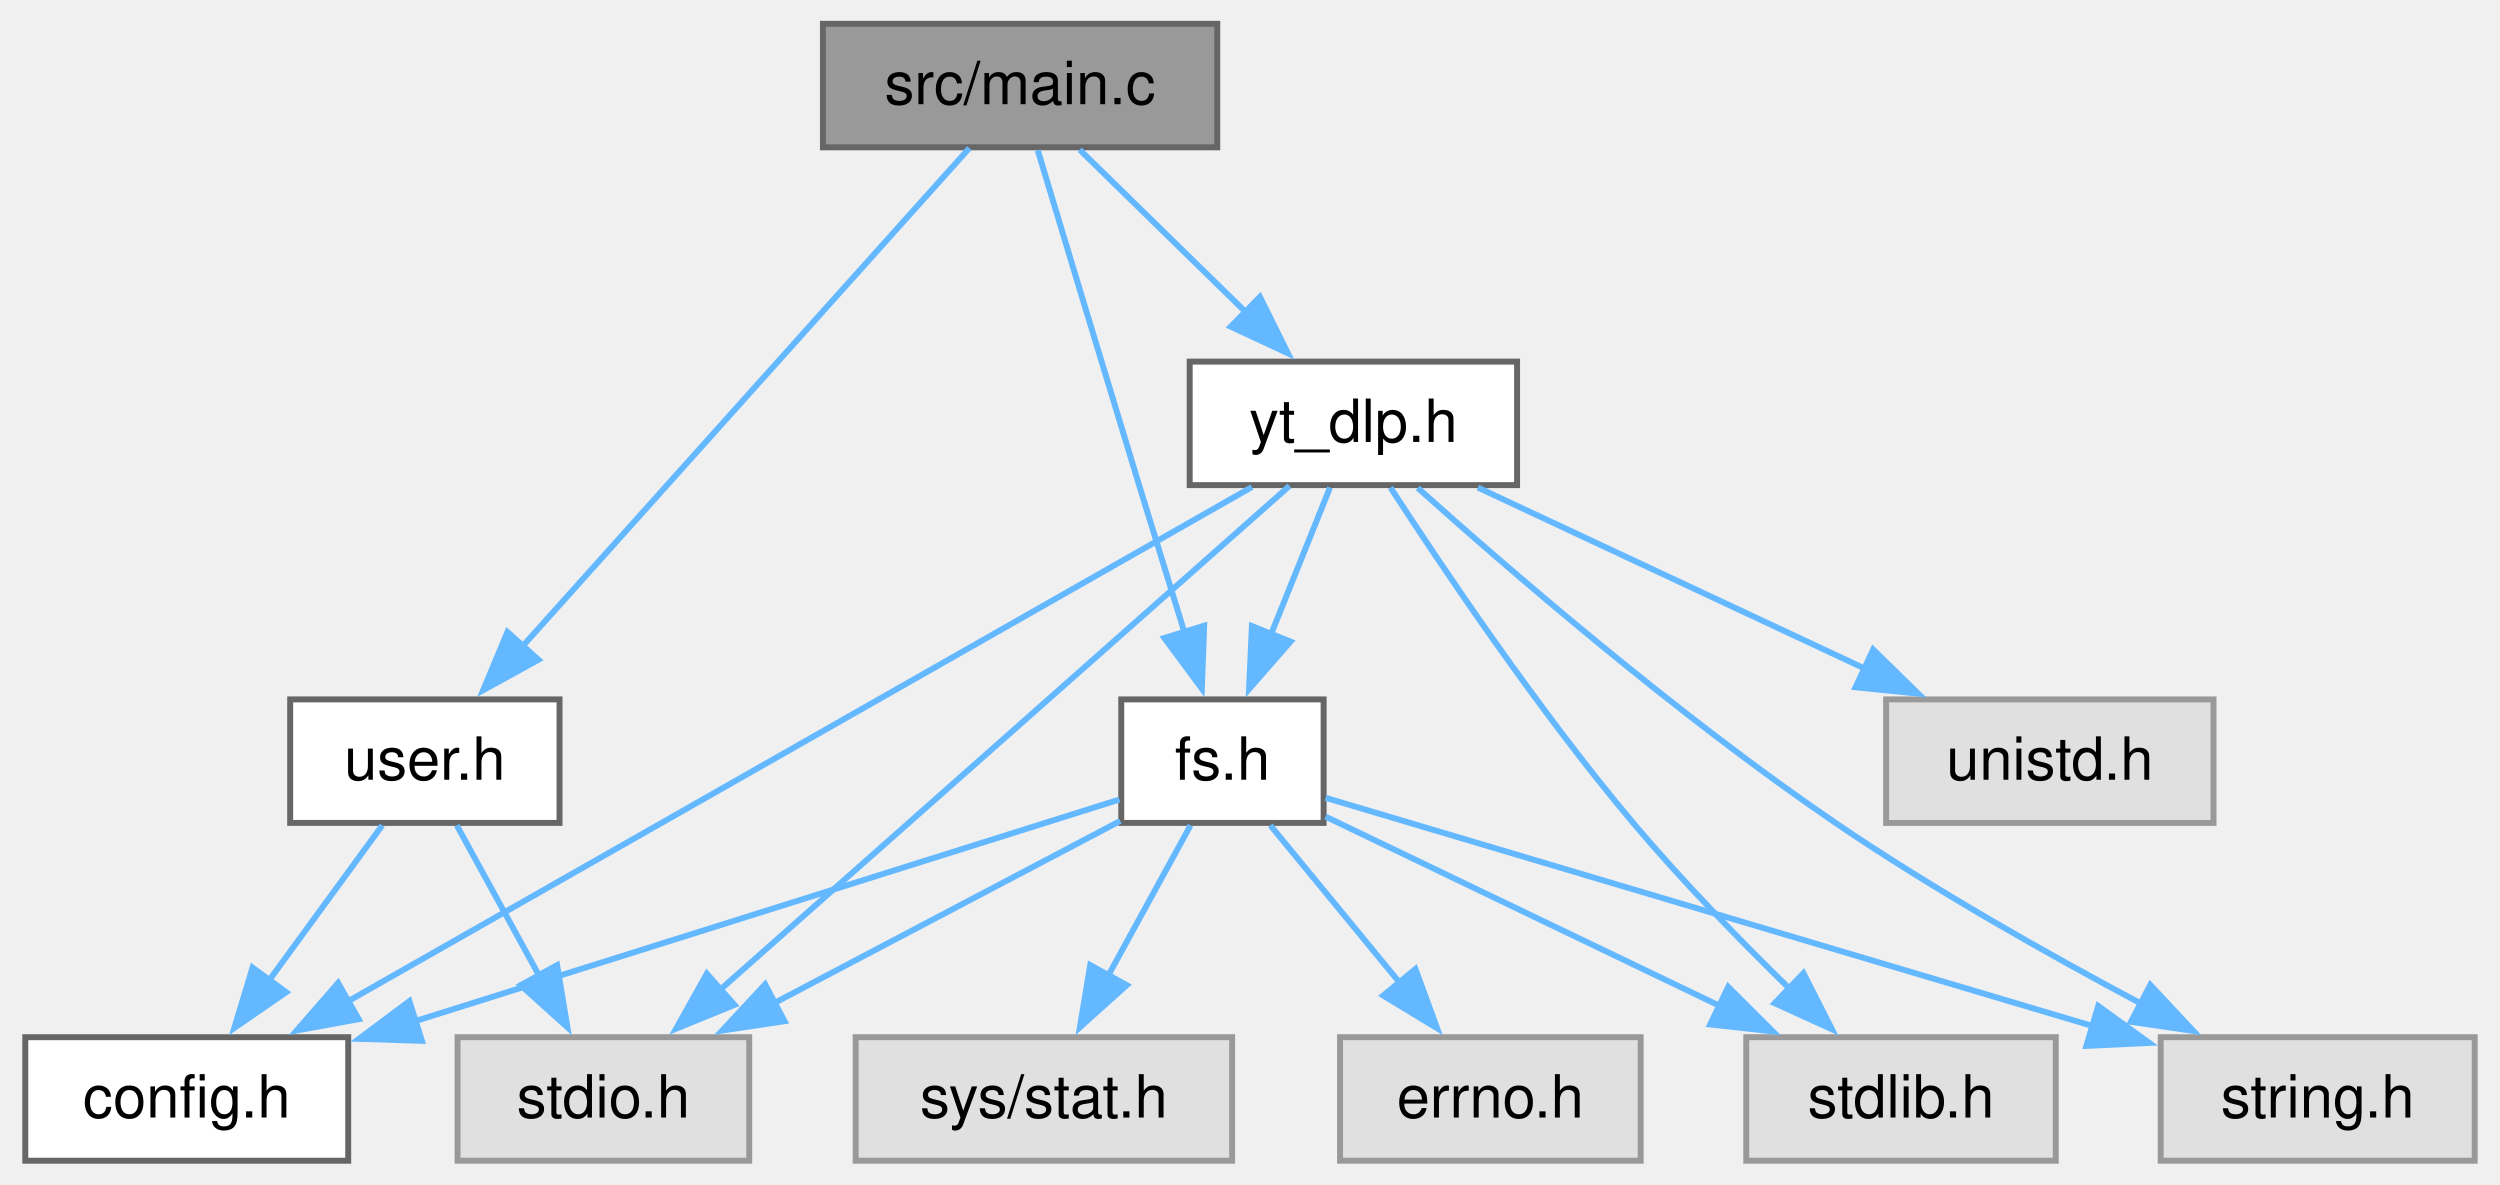
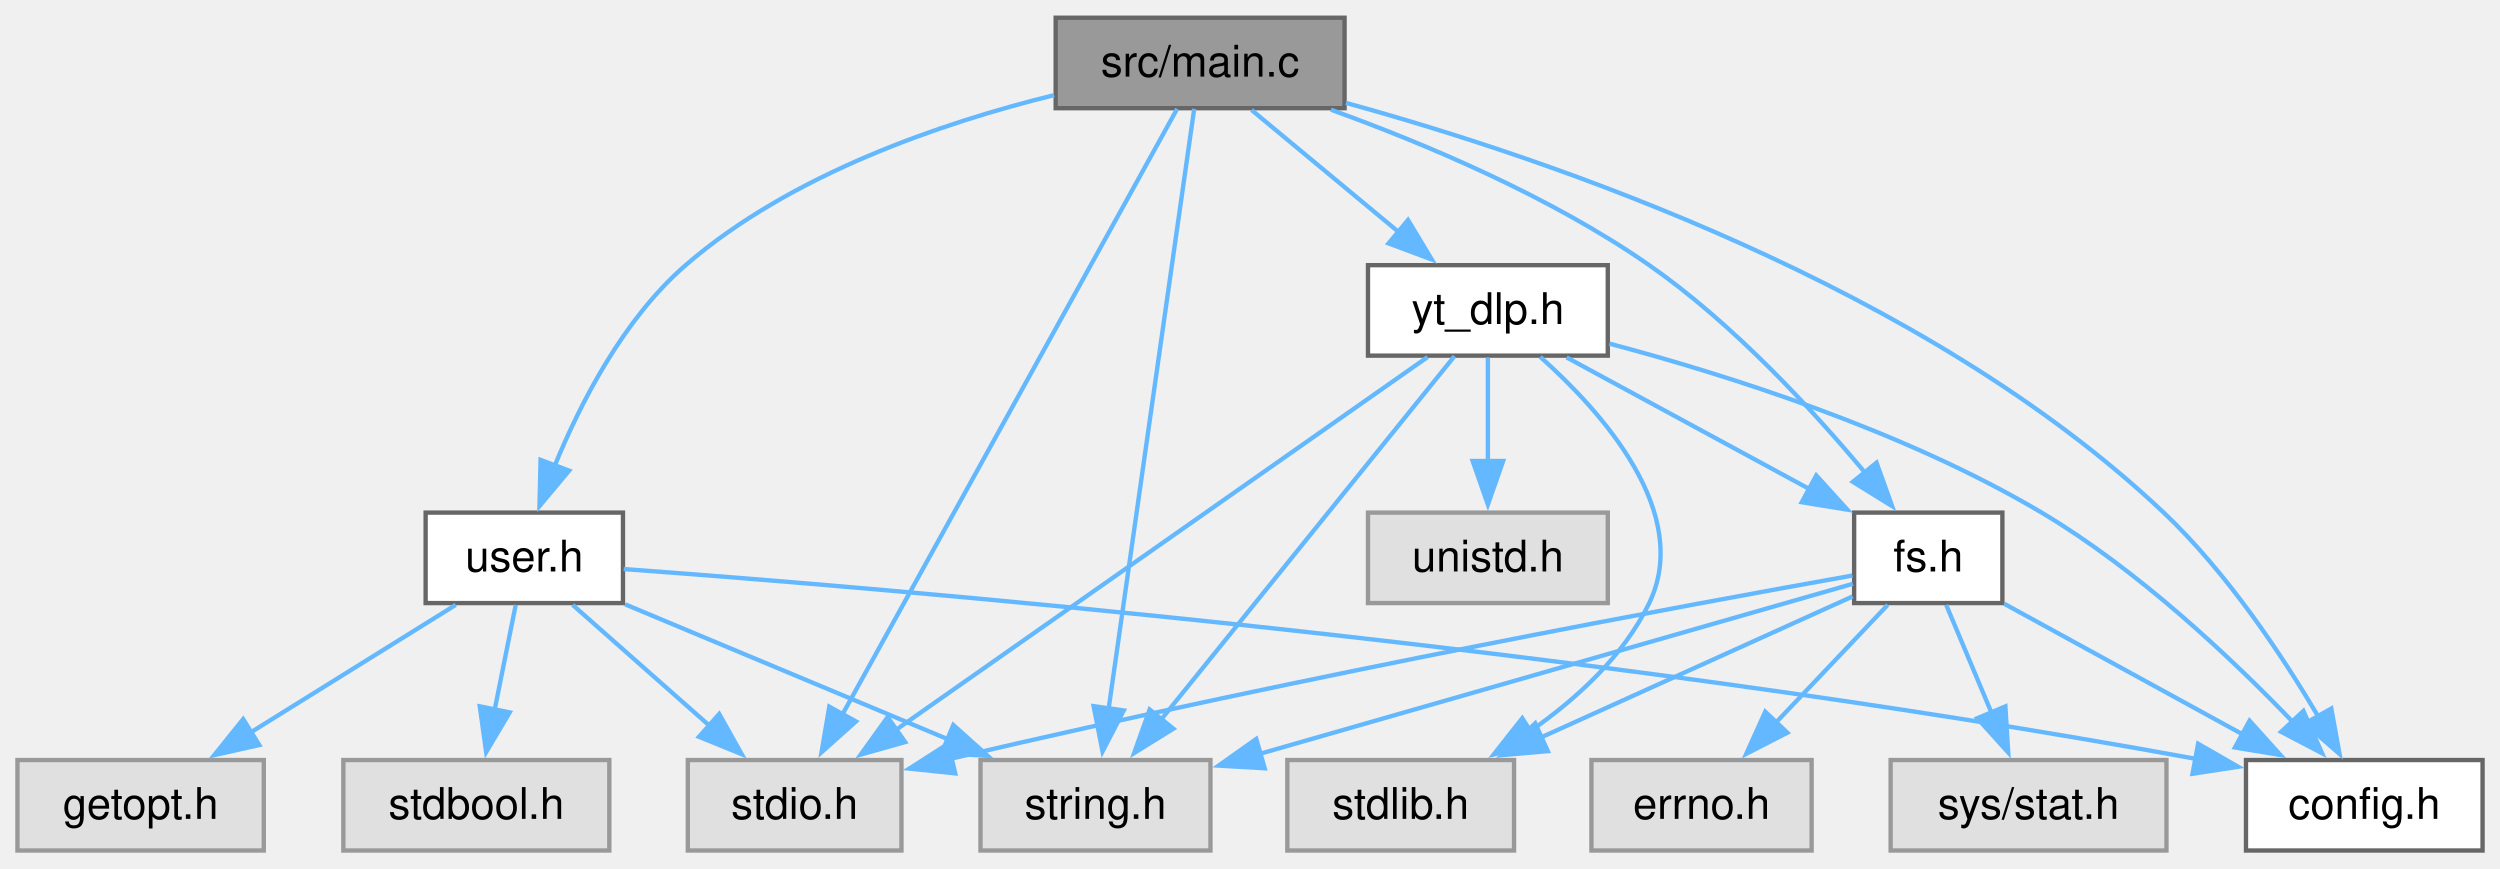
- <svg xmlns="http://www.w3.org/2000/svg" xmlns:xlink="http://www.w3.org/1999/xlink" width="420pt" height="199pt" viewBox="0.00 0.00 419.50 199.00">
+ <svg xmlns="http://www.w3.org/2000/svg" xmlns:xlink="http://www.w3.org/1999/xlink" width="573pt" height="199pt" viewBox="0.00 0.00 573.38 199.00">
  <g id="graph0" class="graph" transform="scale(1 1) rotate(0) translate(4 195)">
    <g id="Node000001" class="node">
      <g id="a_Node000001">
        <a xlink:title="Прога для комфортного кача с YouTube.">
-           <polygon fill="#999999" stroke="#666666" points="200.25,-191 134,-191 134,-170.25 200.25,-170.25 200.25,-191" />
-           <text text-anchor="middle" x="167.12" y="-177.5" font-family="Helvetica,sans-Serif" font-size="10.00">src/main.c</text>
+           <polygon fill="#999999" stroke="#666666" points="304.38,-191 238.12,-191 238.12,-170.25 304.38,-170.25 304.38,-191" />
+           <text text-anchor="middle" x="271.25" y="-177.5" font-family="Helvetica,sans-Serif" font-size="10.00">src/main.c</text>
        </a>
      </g>
    </g>
    <g id="Node000002" class="node">
      <g id="a_Node000002">
-         <a xlink:href="fs_8h.html" target="_top" xlink:title="Модуль для работы с файловой системой">
-           <polygon fill="white" stroke="#666666" points="218.12,-77.5 184.12,-77.5 184.12,-56.75 218.12,-56.75 218.12,-77.5" />
-           <text text-anchor="middle" x="201.12" y="-64" font-family="Helvetica,sans-Serif" font-size="10.00">fs.h</text>
+         <a xlink:title=" ">
+           <polygon fill="#e0e0e0" stroke="#999999" points="202.75,-20.75 153.75,-20.75 153.75,0 202.75,0 202.75,-20.75" />
+           <text text-anchor="middle" x="178.25" y="-7.25" font-family="Helvetica,sans-Serif" font-size="10.00">stdio.h</text>
        </a>
      </g>
    </g>
    <g id="edge1_Node000001_Node000002" class="edge">
      <g id="a_edge1_Node000001_Node000002">
        <a xlink:title=" ">
-           <path fill="none" stroke="#63b8ff" d="M170.09,-169.76C173.98,-156.83 181.03,-133.46 187.12,-113.5 189.59,-105.43 192.32,-96.56 194.72,-88.81" />
-           <polygon fill="#63b8ff" stroke="#63b8ff" points="198.05,-89.89 197.66,-79.3 191.36,-87.82 198.05,-89.89" />
+           <path fill="none" stroke="#63b8ff" d="M265.98,-170.1C251.22,-143.39 209.2,-67.37 189.15,-31.1" />
+           <polygon fill="#63b8ff" stroke="#63b8ff" points="192.32,-29.6 184.42,-22.54 186.2,-32.99 192.32,-29.6" />
+         </a>
+       </g>
+     </g>
+     <g id="Node000003" class="node">
+       <g id="a_Node000003">
+         <a xlink:title=" ">
+           <polygon fill="#e0e0e0" stroke="#999999" points="273.62,-20.75 220.88,-20.75 220.88,0 273.62,0 273.62,-20.75" />
+           <text text-anchor="middle" x="247.25" y="-7.25" font-family="Helvetica,sans-Serif" font-size="10.00">string.h</text>
+         </a>
+       </g>
+     </g>
+     <g id="edge2_Node000001_Node000003" class="edge">
+       <g id="a_edge2_Node000001_Node000003">
+         <a xlink:title=" ">
+           <path fill="none" stroke="#63b8ff" d="M269.89,-170.1C266.13,-143.73 255.52,-69.33 250.27,-32.53" />
+           <polygon fill="#63b8ff" stroke="#63b8ff" points="253.74,-32.12 248.87,-22.72 246.82,-33.11 253.74,-32.12" />
+         </a>
+       </g>
+     </g>
+     <g id="Node000004" class="node">
+       <g id="a_Node000004">
+         <a xlink:href="config_8h.html" target="_top" xlink:title="Конфигурация">
+           <polygon fill="white" stroke="#666666" points="565.38,-20.75 511.12,-20.75 511.12,0 565.38,0 565.38,-20.75" />
+           <text text-anchor="middle" x="538.25" y="-7.25" font-family="Helvetica,sans-Serif" font-size="10.00">config.h</text>
+         </a>
+       </g>
+     </g>
+     <g id="edge3_Node000001_Node000004" class="edge">
+       <g id="a_edge3_Node000001_Node000004">
+         <a xlink:title=" ">
+           <path fill="none" stroke="#63b8ff" d="M304.68,-171.47C351.63,-158.55 437.45,-129.36 492.25,-77.5 506.82,-63.71 519.5,-44.62 527.84,-30.49" />
+           <polygon fill="#63b8ff" stroke="#63b8ff" points="530.69,-32.56 532.58,-22.14 524.6,-29.11 530.69,-32.56" />
+         </a>
+       </g>
+     </g>
+     <g id="Node000005" class="node">
+       <g id="a_Node000005">
+         <a xlink:href="fs_8h.html" target="_top" xlink:title="Модуль для работы с файловой системой">
+           <polygon fill="white" stroke="#666666" points="455.25,-77.5 421.25,-77.5 421.25,-56.75 455.25,-56.75 455.25,-77.5" />
+           <text text-anchor="middle" x="438.25" y="-64" font-family="Helvetica,sans-Serif" font-size="10.00">fs.h</text>
+         </a>
+       </g>
+     </g>
+     <g id="edge4_Node000001_Node000005" class="edge">
+       <g id="a_edge4_Node000001_Node000005">
+         <a xlink:title=" ">
+           <path fill="none" stroke="#63b8ff" d="M301.24,-169.91C322.69,-162.16 351.64,-150 374.25,-134.25 393.61,-120.77 411.93,-100.84 423.97,-86.39" />
+           <polygon fill="#63b8ff" stroke="#63b8ff" points="426.39,-88.95 429.96,-78.98 420.95,-84.55 426.39,-88.95" />
        </a>
      </g>
    </g>
    <g id="Node000009" class="node">
      <g id="a_Node000009">
        <a xlink:href="user_8h.html" target="_top" xlink:title="Модуль для работы с юзером">
-           <polygon fill="white" stroke="#666666" points="89.75,-77.5 44.5,-77.5 44.5,-56.75 89.75,-56.75 89.75,-77.5" />
-           <text text-anchor="middle" x="67.12" y="-64" font-family="Helvetica,sans-Serif" font-size="10.00">user.h</text>
-         </a>
-       </g>
-     </g>
-     <g id="edge8_Node000001_Node000009" class="edge">
-       <g id="a_edge8_Node000001_Node000009">
-         <a xlink:title=" ">
-           <path fill="none" stroke="#63b8ff" d="M158.6,-170.12C142,-151.61 105.11,-110.47 83.59,-86.48" />
-           <polygon fill="#63b8ff" stroke="#63b8ff" points="86.21,-84.16 76.92,-79.05 81,-88.83 86.21,-84.16" />
+           <polygon fill="white" stroke="#666666" points="138.88,-77.5 93.62,-77.5 93.62,-56.75 138.88,-56.75 138.88,-77.5" />
+           <text text-anchor="middle" x="116.25" y="-64" font-family="Helvetica,sans-Serif" font-size="10.00">user.h</text>
+         </a>
+       </g>
+     </g>
+     <g id="edge11_Node000001_Node000009" class="edge">
+       <g id="a_edge11_Node000001_Node000009">
+         <a xlink:title=" ">
+           <path fill="none" stroke="#63b8ff" d="M237.77,-173.25C212.21,-166.96 177.39,-155.16 153.25,-134.25 138.97,-121.88 129.07,-102.58 123.13,-88.02" />
+           <polygon fill="#63b8ff" stroke="#63b8ff" points="126.53,-87.12 119.73,-78.99 119.98,-89.59 126.53,-87.12" />
+         </a>
+       </g>
+     </g>
+     <g id="Node000012" class="node">
+       <g id="a_Node000012">
+         <a xlink:href="yt__dlp_8h.html" target="_top" xlink:title="Модуль для работы с yt-dlp.">
+           <polygon fill="white" stroke="#666666" points="364.75,-134.25 309.75,-134.25 309.75,-113.5 364.75,-113.5 364.75,-134.25" />
+           <text text-anchor="middle" x="337.25" y="-120.75" font-family="Helvetica,sans-Serif" font-size="10.00">yt_dlp.h</text>
+         </a>
+       </g>
+     </g>
+     <g id="edge17_Node000001_Node000012" class="edge">
+       <g id="a_edge17_Node000001_Node000012">
+         <a xlink:title=" ">
+           <path fill="none" stroke="#63b8ff" d="M283.05,-169.84C292.43,-162.05 305.79,-150.97 316.89,-141.76" />
+           <polygon fill="#63b8ff" stroke="#63b8ff" points="318.93,-144.62 324.39,-135.54 314.46,-139.24 318.93,-144.62" />
+         </a>
+       </g>
+     </g>
+     <g id="edge6_Node000005_Node000002" class="edge">
+       <g id="a_edge6_Node000005_Node000002">
+         <a xlink:title=" ">
+           <path fill="none" stroke="#63b8ff" d="M420.86,-63.07C384.48,-56.58 297.45,-40.59 214.26,-21.09" />
+           <polygon fill="#63b8ff" stroke="#63b8ff" points="215.09,-17.69 204.55,-18.79 213.48,-24.5 215.09,-17.69" />
+         </a>
+       </g>
+     </g>
+     <g id="edge8_Node000005_Node000003" class="edge">
+       <g id="a_edge8_Node000005_Node000003">
+         <a xlink:title=" ">
+           <path fill="none" stroke="#63b8ff" d="M420.96,-61.17C390.41,-52.41 326.21,-34.01 284.99,-22.19" />
+           <polygon fill="#63b8ff" stroke="#63b8ff" points="286.06,-18.86 275.48,-19.47 284.13,-25.59 286.06,-18.86" />
+         </a>
+       </g>
+     </g>
+     <g id="edge10_Node000005_Node000004" class="edge">
+       <g id="a_edge10_Node000005_Node000004">
+         <a xlink:title=" ">
+           <path fill="none" stroke="#63b8ff" d="M455.67,-56.59C470.82,-48.29 493.05,-36.12 510.63,-26.49" />
+           <polygon fill="#63b8ff" stroke="#63b8ff" points="511.94,-29.77 519.03,-21.9 508.58,-23.63 511.94,-29.77" />
+         </a>
+       </g>
+     </g>
+     <g id="Node000006" class="node">
+       <g id="a_Node000006">
+         <a xlink:title=" ">
+           <polygon fill="#e0e0e0" stroke="#999999" points="411.5,-20.75 361,-20.75 361,0 411.5,0 411.5,-20.75" />
+           <text text-anchor="middle" x="386.25" y="-7.25" font-family="Helvetica,sans-Serif" font-size="10.00">errno.h</text>
+         </a>
+       </g>
+     </g>
+     <g id="edge5_Node000005_Node000006" class="edge">
+       <g id="a_edge5_Node000005_Node000006">
+         <a xlink:title=" ">
+           <path fill="none" stroke="#63b8ff" d="M428.95,-56.34C421.85,-48.86 411.88,-38.36 403.35,-29.38" />
+           <polygon fill="#63b8ff" stroke="#63b8ff" points="405.93,-27.02 396.51,-22.18 400.86,-31.84 405.93,-27.02" />
+         </a>
+       </g>
+     </g>
+     <g id="Node000007" class="node">
+       <g id="a_Node000007">
+         <a xlink:title=" ">
+           <polygon fill="#e0e0e0" stroke="#999999" points="343.25,-20.75 291.25,-20.75 291.25,0 343.25,0 343.25,-20.75" />
+           <text text-anchor="middle" x="317.25" y="-7.25" font-family="Helvetica,sans-Serif" font-size="10.00">stdlib.h</text>
+         </a>
+       </g>
+     </g>
+     <g id="edge7_Node000005_Node000007" class="edge">
+       <g id="a_edge7_Node000005_Node000007">
+         <a xlink:title=" ">
+           <path fill="none" stroke="#63b8ff" d="M420.91,-58.28C402.3,-49.86 372.3,-36.29 349.36,-25.9" />
+           <polygon fill="#63b8ff" stroke="#63b8ff" points="350.99,-22.8 340.44,-21.87 348.11,-29.18 350.99,-22.8" />
+         </a>
+       </g>
+     </g>
+     <g id="Node000008" class="node">
+       <g id="a_Node000008">
+         <a xlink:title=" ">
+           <polygon fill="#e0e0e0" stroke="#999999" points="492.88,-20.75 429.62,-20.75 429.62,0 492.88,0 492.88,-20.75" />
+           <text text-anchor="middle" x="461.25" y="-7.25" font-family="Helvetica,sans-Serif" font-size="10.00">sys/stat.h</text>
+         </a>
+       </g>
+     </g>
+     <g id="edge9_Node000005_Node000008" class="edge">
+       <g id="a_edge9_Node000005_Node000008">
+         <a xlink:title=" ">
+           <path fill="none" stroke="#63b8ff" d="M442.36,-56.34C445.24,-49.49 449.19,-40.09 452.73,-31.65" />
+           <polygon fill="#63b8ff" stroke="#63b8ff" points="455.94,-33.05 456.59,-22.47 449.49,-30.34 455.94,-33.05" />
+         </a>
+       </g>
+     </g>
+     <g id="edge14_Node000009_Node000002" class="edge">
+       <g id="a_edge14_Node000009_Node000002">
+         <a xlink:title=" ">
+           <path fill="none" stroke="#63b8ff" d="M127.33,-56.34C136.06,-48.63 148.44,-37.7 158.81,-28.54" />
+           <polygon fill="#63b8ff" stroke="#63b8ff" points="160.95,-31.32 166.13,-22.08 156.31,-26.08 160.95,-31.32" />
+         </a>
+       </g>
+     </g>
+     <g id="edge15_Node000009_Node000003" class="edge">
+       <g id="a_edge15_Node000009_Node000003">
+         <a xlink:title=" ">
+           <path fill="none" stroke="#63b8ff" d="M139.37,-56.46C159.91,-47.88 190.21,-35.22 213.47,-25.49" />
+           <polygon fill="#63b8ff" stroke="#63b8ff" points="214.65,-28.79 222.53,-21.71 211.95,-22.34 214.65,-28.79" />
+         </a>
+       </g>
+     </g>
+     <g id="edge16_Node000009_Node000004" class="edge">
+       <g id="a_edge16_Node000009_Node000004">
+         <a xlink:title=" ">
+           <path fill="none" stroke="#63b8ff" d="M139.04,-64.55C197.42,-60.28 357.25,-47.13 499.72,-21" />
+           <polygon fill="#63b8ff" stroke="#63b8ff" points="500.14,-24.48 509.33,-19.21 498.86,-17.6 500.14,-24.48" />
        </a>
      </g>
    </g>
    <g id="Node000010" class="node">
      <g id="a_Node000010">
-         <a xlink:href="yt__dlp_8h.html" target="_top" xlink:title="Модуль для работы с yt-dlp.">
-           <polygon fill="white" stroke="#666666" points="250.62,-134.25 195.62,-134.25 195.62,-113.5 250.62,-113.5 250.62,-134.25" />
-           <text text-anchor="middle" x="223.12" y="-120.75" font-family="Helvetica,sans-Serif" font-size="10.00">yt_dlp.h</text>
-         </a>
-       </g>
-     </g>
-     <g id="edge11_Node000001_Node000010" class="edge">
-       <g id="a_edge11_Node000001_Node000010">
-         <a xlink:title=" ">
-           <path fill="none" stroke="#63b8ff" d="M177.14,-169.84C184.86,-162.28 195.75,-151.64 205,-142.6" />
-           <polygon fill="#63b8ff" stroke="#63b8ff" points="207.41,-145.13 212.12,-135.64 202.52,-140.12 207.41,-145.13" />
-         </a>
-       </g>
-     </g>
-     <g id="Node000003" class="node">
-       <g id="a_Node000003">
-         <a xlink:title=" ">
-           <polygon fill="#e0e0e0" stroke="#999999" points="271.38,-20.75 220.88,-20.75 220.88,0 271.38,0 271.38,-20.75" />
-           <text text-anchor="middle" x="246.12" y="-7.25" font-family="Helvetica,sans-Serif" font-size="10.00">errno.h</text>
-         </a>
-       </g>
-     </g>
-     <g id="edge2_Node000002_Node000003" class="edge">
-       <g id="a_edge2_Node000002_Node000003">
-         <a xlink:title=" ">
-           <path fill="none" stroke="#63b8ff" d="M209.17,-56.34C215.19,-49.02 223.59,-38.79 230.87,-29.94" />
-           <polygon fill="#63b8ff" stroke="#63b8ff" points="233.54,-32.2 237.19,-22.25 228.13,-27.75 233.54,-32.2" />
-         </a>
-       </g>
-     </g>
-     <g id="Node000004" class="node">
-       <g id="a_Node000004">
-         <a xlink:title=" ">
-           <polygon fill="#e0e0e0" stroke="#999999" points="121.62,-20.75 72.62,-20.75 72.62,0 121.62,0 121.62,-20.75" />
-           <text text-anchor="middle" x="97.12" y="-7.25" font-family="Helvetica,sans-Serif" font-size="10.00">stdio.h</text>
-         </a>
-       </g>
-     </g>
-     <g id="edge3_Node000002_Node000004" class="edge">
-       <g id="a_edge3_Node000002_Node000004">
-         <a xlink:title=" ">
-           <path fill="none" stroke="#63b8ff" d="M183.95,-57.08C168.16,-48.77 144.43,-36.28 125.76,-26.45" />
-           <polygon fill="#63b8ff" stroke="#63b8ff" points="127.55,-23.44 117.07,-21.87 124.29,-29.63 127.55,-23.44" />
-         </a>
-       </g>
-     </g>
-     <g id="Node000005" class="node">
-       <g id="a_Node000005">
-         <a xlink:title=" ">
-           <polygon fill="#e0e0e0" stroke="#999999" points="341.12,-20.75 289.12,-20.75 289.12,0 341.12,0 341.12,-20.75" />
-           <text text-anchor="middle" x="315.12" y="-7.25" font-family="Helvetica,sans-Serif" font-size="10.00">stdlib.h</text>
-         </a>
-       </g>
-     </g>
-     <g id="edge4_Node000002_Node000005" class="edge">
-       <g id="a_edge4_Node000002_Node000005">
-         <a xlink:title=" ">
-           <path fill="none" stroke="#63b8ff" d="M218.44,-57.81C236.02,-49.36 263.61,-36.12 284.82,-25.93" />
-           <polygon fill="#63b8ff" stroke="#63b8ff" points="286.09,-29.2 293.59,-21.72 283.06,-22.89 286.09,-29.2" />
-         </a>
-       </g>
-     </g>
-     <g id="Node000006" class="node">
-       <g id="a_Node000006">
-         <a xlink:title=" ">
-           <polygon fill="#e0e0e0" stroke="#999999" points="411.5,-20.75 358.75,-20.75 358.75,0 411.5,0 411.5,-20.75" />
-           <text text-anchor="middle" x="385.12" y="-7.25" font-family="Helvetica,sans-Serif" font-size="10.00">string.h</text>
-         </a>
-       </g>
-     </g>
-     <g id="edge5_Node000002_Node000006" class="edge">
-       <g id="a_edge5_Node000002_Node000006">
-         <a xlink:title=" ">
-           <path fill="none" stroke="#63b8ff" d="M218.44,-60.97C247.75,-52.25 307.81,-34.38 347.26,-22.64" />
-           <polygon fill="#63b8ff" stroke="#63b8ff" points="348.25,-26 356.84,-19.79 346.26,-19.29 348.25,-26" />
-         </a>
-       </g>
-     </g>
-     <g id="Node000007" class="node">
-       <g id="a_Node000007">
-         <a xlink:title=" ">
-           <polygon fill="#e0e0e0" stroke="#999999" points="202.75,-20.75 139.5,-20.75 139.5,0 202.75,0 202.75,-20.75" />
-           <text text-anchor="middle" x="171.12" y="-7.25" font-family="Helvetica,sans-Serif" font-size="10.00">sys/stat.h</text>
-         </a>
-       </g>
-     </g>
-     <g id="edge6_Node000002_Node000007" class="edge">
-       <g id="a_edge6_Node000002_Node000007">
-         <a xlink:title=" ">
-           <path fill="none" stroke="#63b8ff" d="M195.76,-56.34C191.92,-49.33 186.62,-39.66 181.92,-31.08" />
-           <polygon fill="#63b8ff" stroke="#63b8ff" points="185.04,-29.49 177.17,-22.41 178.91,-32.86 185.04,-29.49" />
-         </a>
-       </g>
-     </g>
-     <g id="Node000008" class="node">
-       <g id="a_Node000008">
-         <a xlink:href="config_8h.html" target="_top" xlink:title="Конфигурация">
-           <polygon fill="white" stroke="#666666" points="54.25,-20.75 0,-20.75 0,0 54.25,0 54.25,-20.75" />
-           <text text-anchor="middle" x="27.12" y="-7.25" font-family="Helvetica,sans-Serif" font-size="10.00">config.h</text>
-         </a>
-       </g>
-     </g>
-     <g id="edge7_Node000002_Node000008" class="edge">
-       <g id="a_edge7_Node000002_Node000008">
-         <a xlink:title=" ">
-           <path fill="none" stroke="#63b8ff" d="M183.81,-60.68C156.38,-52.05 102.31,-35.03 65.44,-23.43" />
-           <polygon fill="#63b8ff" stroke="#63b8ff" points="66.63,-20.14 56.04,-20.47 64.53,-26.81 66.63,-20.14" />
-         </a>
-       </g>
-     </g>
-     <g id="edge9_Node000009_Node000004" class="edge">
-       <g id="a_edge9_Node000009_Node000004">
-         <a xlink:title=" ">
-           <path fill="none" stroke="#63b8ff" d="M72.49,-56.34C76.33,-49.33 81.63,-39.66 86.33,-31.08" />
-           <polygon fill="#63b8ff" stroke="#63b8ff" points="89.34,-32.86 91.08,-22.41 83.21,-29.49 89.34,-32.86" />
-         </a>
-       </g>
-     </g>
-     <g id="edge10_Node000009_Node000008" class="edge">
-       <g id="a_edge10_Node000009_Node000008">
-         <a xlink:title=" ">
-           <path fill="none" stroke="#63b8ff" d="M59.97,-56.34C54.68,-49.1 47.31,-39.01 40.9,-30.22" />
-           <polygon fill="#63b8ff" stroke="#63b8ff" points="43.83,-28.31 35.11,-22.3 38.18,-32.44 43.83,-28.31" />
-         </a>
-       </g>
-     </g>
-     <g id="edge16_Node000010_Node000002" class="edge">
-       <g id="a_edge16_Node000010_Node000002">
-         <a xlink:title=" ">
-           <path fill="none" stroke="#63b8ff" d="M219.19,-113.09C216.44,-106.24 212.66,-96.84 209.27,-88.4" />
-           <polygon fill="#63b8ff" stroke="#63b8ff" points="212.56,-87.21 205.59,-79.23 206.07,-89.82 212.56,-87.21" />
-         </a>
-       </g>
-     </g>
-     <g id="edge12_Node000010_Node000004" class="edge">
-       <g id="a_edge12_Node000010_Node000004">
-         <a xlink:title=" ">
-           <path fill="none" stroke="#63b8ff" d="M212.38,-113.37C191.19,-94.62 143.74,-52.63 116.8,-28.78" />
-           <polygon fill="#63b8ff" stroke="#63b8ff" points="119.14,-26.18 109.33,-22.18 114.5,-31.43 119.14,-26.18" />
-         </a>
-       </g>
-     </g>
-     <g id="edge13_Node000010_Node000005" class="edge">
-       <g id="a_edge13_Node000010_Node000005">
-         <a xlink:title=" ">
-           <path fill="none" stroke="#63b8ff" d="M229.35,-113.09C237.93,-99.86 254.16,-75.72 270.12,-56.75 278.29,-47.05 288.13,-36.96 296.53,-28.77" />
-           <polygon fill="#63b8ff" stroke="#63b8ff" points="298.73,-31.51 303.53,-22.07 293.89,-26.46 298.73,-31.51" />
-         </a>
-       </g>
-     </g>
-     <g id="edge14_Node000010_Node000006" class="edge">
-       <g id="a_edge14_Node000010_Node000006">
-         <a xlink:title=" ">
-           <path fill="none" stroke="#63b8ff" d="M233.92,-113.04C249.01,-99.52 277.56,-74.83 304.12,-56.75 320.47,-45.62 339.76,-34.74 355.4,-26.42" />
-           <polygon fill="#63b8ff" stroke="#63b8ff" points="357,-29.54 364.24,-21.8 353.75,-23.34 357,-29.54" />
-         </a>
-       </g>
-     </g>
-     <g id="edge17_Node000010_Node000008" class="edge">
-       <g id="a_edge17_Node000010_Node000008">
-         <a xlink:title=" ">
-           <path fill="none" stroke="#63b8ff" d="M206.07,-113.18C171.97,-93.78 95.14,-50.06 54.12,-26.73" />
-           <polygon fill="#63b8ff" stroke="#63b8ff" points="56.01,-23.78 45.59,-21.88 52.55,-29.87 56.01,-23.78" />
+         <a xlink:title=" ">
+           <polygon fill="#e0e0e0" stroke="#999999" points="56.5,-20.75 0,-20.75 0,0 56.5,0 56.5,-20.75" />
+           <text text-anchor="middle" x="28.25" y="-7.25" font-family="Helvetica,sans-Serif" font-size="10.00">getopt.h</text>
+         </a>
+       </g>
+     </g>
+     <g id="edge12_Node000009_Node000010" class="edge">
+       <g id="a_edge12_Node000009_Node000010">
+         <a xlink:title=" ">
+           <path fill="none" stroke="#63b8ff" d="M100.52,-56.34C87.38,-48.16 68.41,-36.36 53.2,-26.9" />
+           <polygon fill="#63b8ff" stroke="#63b8ff" points="55.47,-24.19 45.13,-21.88 51.77,-30.13 55.47,-24.19" />
        </a>
      </g>
    </g>
    <g id="Node000011" class="node">
      <g id="a_Node000011">
        <a xlink:title=" ">
-           <polygon fill="#e0e0e0" stroke="#999999" points="367.62,-77.5 312.62,-77.5 312.62,-56.75 367.62,-56.75 367.62,-77.5" />
-           <text text-anchor="middle" x="340.12" y="-64" font-family="Helvetica,sans-Serif" font-size="10.00">unistd.h</text>
-         </a>
-       </g>
-     </g>
-     <g id="edge15_Node000010_Node000011" class="edge">
-       <g id="a_edge15_Node000010_Node000011">
-         <a xlink:title=" ">
-           <path fill="none" stroke="#63b8ff" d="M244.04,-113.09C262.09,-104.64 288.43,-92.32 308.96,-82.71" />
-           <polygon fill="#63b8ff" stroke="#63b8ff" points="310.44,-85.88 318.02,-78.47 307.48,-79.54 310.44,-85.88" />
+           <polygon fill="#e0e0e0" stroke="#999999" points="135.75,-20.75 74.75,-20.75 74.75,0 135.75,0 135.75,-20.75" />
+           <text text-anchor="middle" x="105.25" y="-7.25" font-family="Helvetica,sans-Serif" font-size="10.00">stdbool.h</text>
+         </a>
+       </g>
+     </g>
+     <g id="edge13_Node000009_Node000011" class="edge">
+       <g id="a_edge13_Node000009_Node000011">
+         <a xlink:title=" ">
+           <path fill="none" stroke="#63b8ff" d="M114.28,-56.34C112.94,-49.64 111.1,-40.51 109.44,-32.23" />
+           <polygon fill="#63b8ff" stroke="#63b8ff" points="112.9,-31.68 107.5,-22.56 106.04,-33.06 112.9,-31.68" />
+         </a>
+       </g>
+     </g>
+     <g id="edge18_Node000012_Node000002" class="edge">
+       <g id="a_edge18_Node000012_Node000002">
+         <a xlink:title=" ">
+           <path fill="none" stroke="#63b8ff" d="M323.42,-113.18C296.05,-93.98 234.74,-50.99 201.22,-27.48" />
+           <polygon fill="#63b8ff" stroke="#63b8ff" points="203.6,-24.88 193.4,-22 199.58,-30.61 203.6,-24.88" />
+         </a>
+       </g>
+     </g>
+     <g id="edge20_Node000012_Node000003" class="edge">
+       <g id="a_edge20_Node000012_Node000003">
+         <a xlink:title=" ">
+           <path fill="none" stroke="#63b8ff" d="M329.58,-113.37C314.71,-94.95 281.73,-54.09 262.32,-30.05" />
+           <polygon fill="#63b8ff" stroke="#63b8ff" points="265.12,-27.94 256.11,-22.35 259.67,-32.33 265.12,-27.94" />
+         </a>
+       </g>
+     </g>
+     <g id="edge23_Node000012_Node000004" class="edge">
+       <g id="a_edge23_Node000012_Node000004">
+         <a xlink:title=" ">
+           <path fill="none" stroke="#63b8ff" d="M365.11,-116.26C391.78,-109.17 432.55,-96.34 464.25,-77.5 486.33,-64.38 507.78,-44.12 521.86,-29.48" />
+           <polygon fill="#63b8ff" stroke="#63b8ff" points="524.29,-32.01 528.57,-22.31 519.18,-27.22 524.29,-32.01" />
+         </a>
+       </g>
+     </g>
+     <g id="edge22_Node000012_Node000005" class="edge">
+       <g id="a_edge22_Node000012_Node000005">
+         <a xlink:title=" ">
+           <path fill="none" stroke="#63b8ff" d="M355.31,-113.09C370.86,-104.65 393.55,-92.36 411.26,-82.76" />
+           <polygon fill="#63b8ff" stroke="#63b8ff" points="412.57,-86.03 419.69,-78.18 409.23,-79.87 412.57,-86.03" />
+         </a>
+       </g>
+     </g>
+     <g id="edge19_Node000012_Node000007" class="edge">
+       <g id="a_edge19_Node000012_Node000007">
+         <a xlink:title=" ">
+           <path fill="none" stroke="#63b8ff" d="M349.27,-113.21C363.53,-100.51 384.19,-77.37 374.25,-56.75 368.4,-44.62 357.57,-34.74 346.9,-27.33" />
+           <polygon fill="#63b8ff" stroke="#63b8ff" points="348.89,-24.45 338.58,-22.03 345.14,-30.35 348.89,-24.45" />
+         </a>
+       </g>
+     </g>
+     <g id="Node000013" class="node">
+       <g id="a_Node000013">
+         <a xlink:title=" ">
+           <polygon fill="#e0e0e0" stroke="#999999" points="364.75,-77.5 309.75,-77.5 309.75,-56.75 364.75,-56.75 364.75,-77.5" />
+           <text text-anchor="middle" x="337.25" y="-64" font-family="Helvetica,sans-Serif" font-size="10.00">unistd.h</text>
+         </a>
+       </g>
+     </g>
+     <g id="edge21_Node000012_Node000013" class="edge">
+       <g id="a_edge21_Node000012_Node000013">
+         <a xlink:title=" ">
+           <path fill="none" stroke="#63b8ff" d="M337.25,-113.09C337.25,-106.47 337.25,-97.47 337.25,-89.27" />
+           <polygon fill="#63b8ff" stroke="#63b8ff" points="340.75,-89.34 337.25,-79.34 333.75,-89.34 340.75,-89.34" />
        </a>
      </g>
    </g>
  </g>
</svg>
